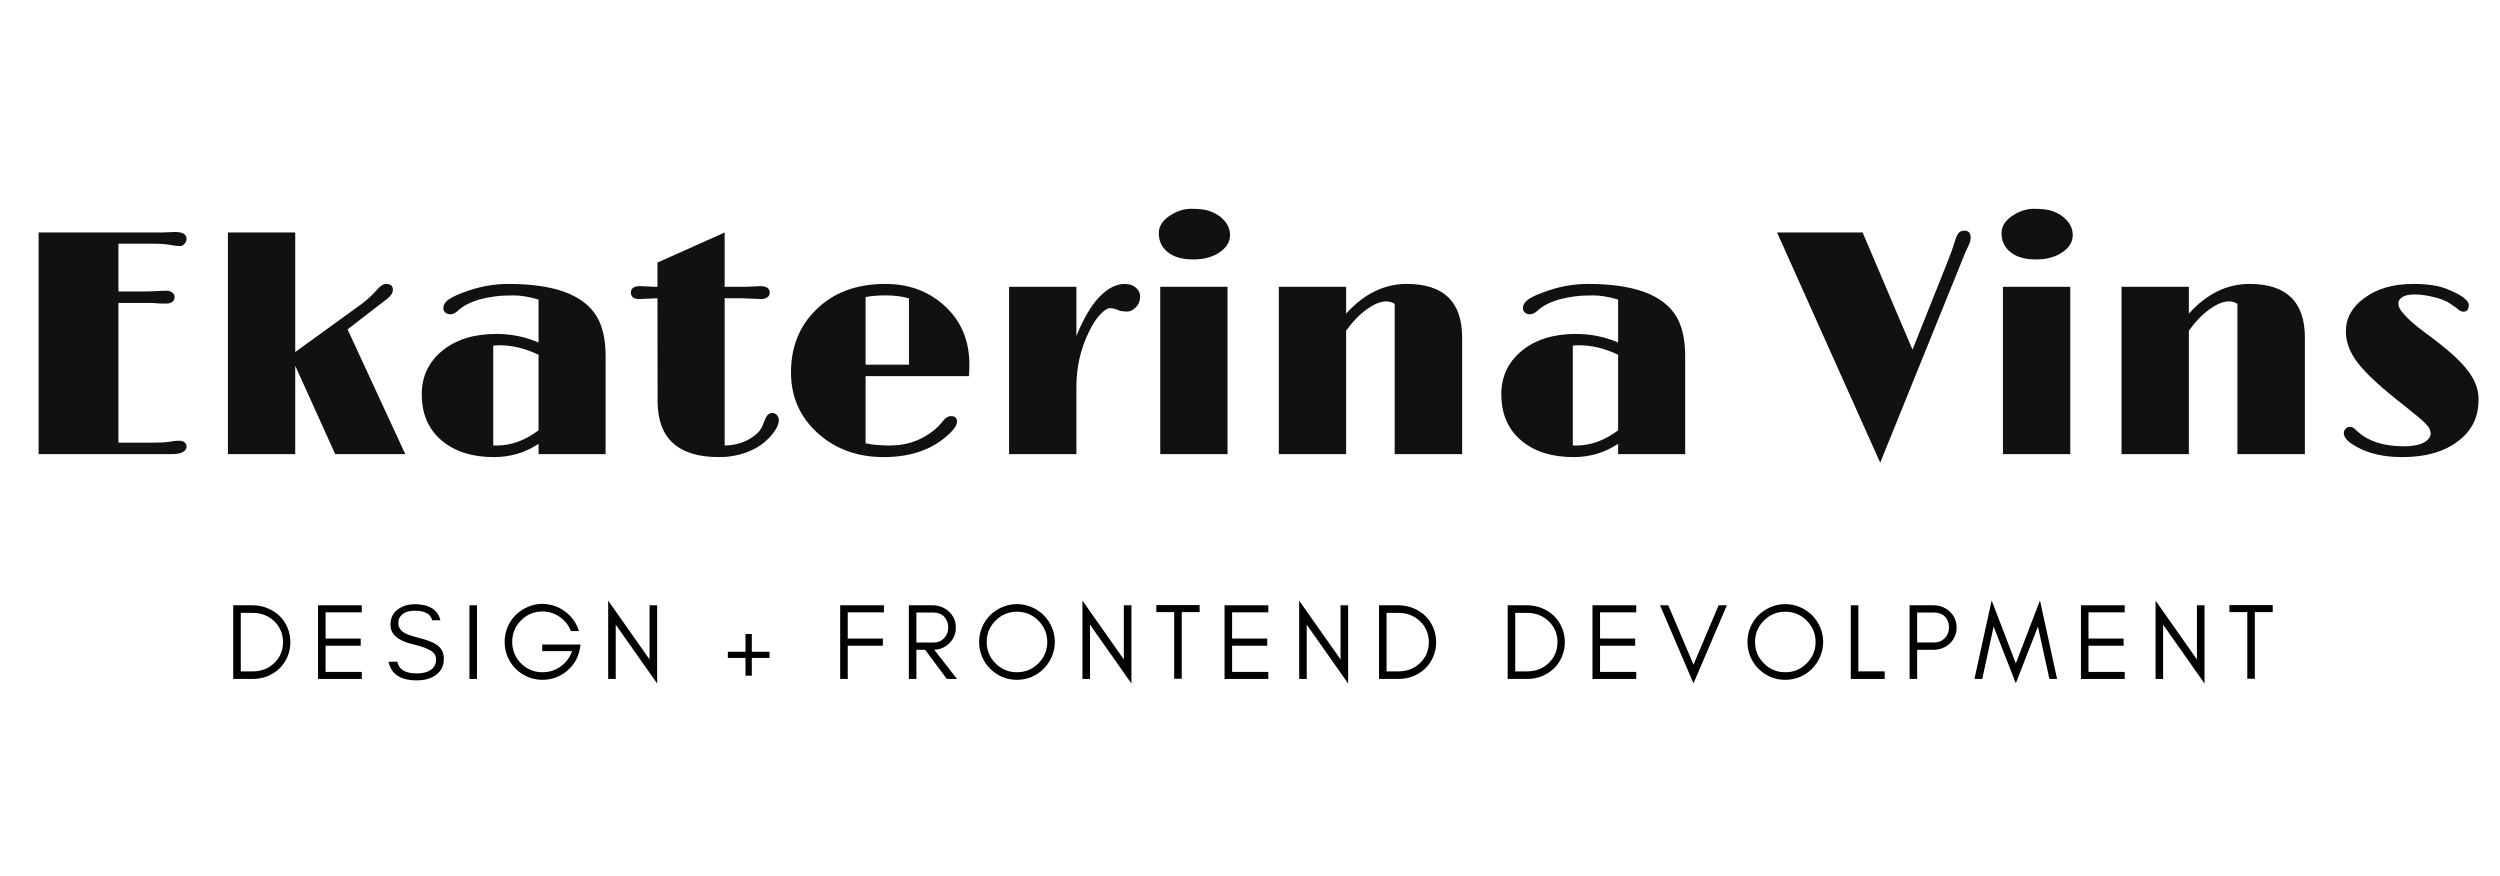
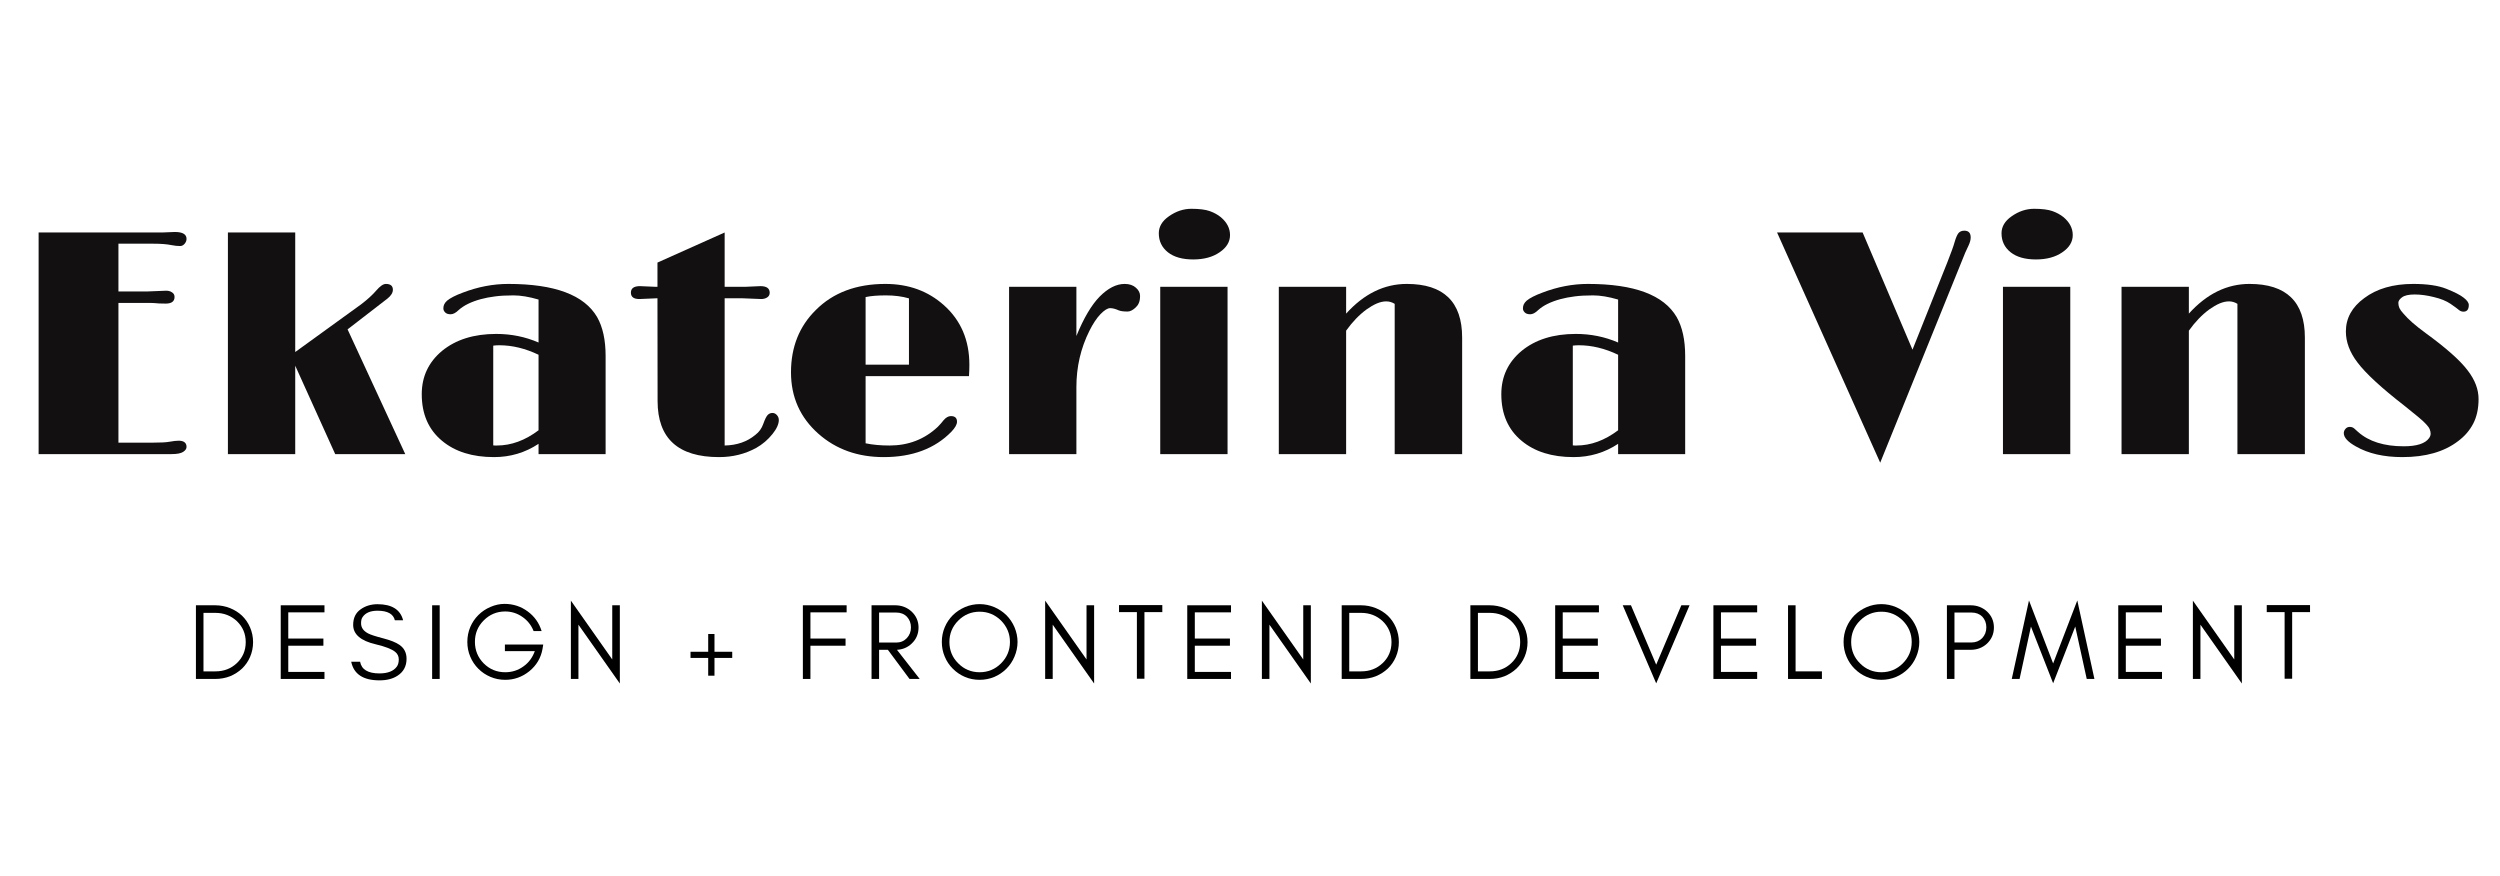
<svg xmlns="http://www.w3.org/2000/svg" xmlns:xlink="http://www.w3.org/1999/xlink" width="300" zoomAndPan="magnify" viewBox="0 0 300 105" height="105" preserveAspectRatio="xMidYMid meet" version="1.0">
  <defs>
    <g>
      <g id="glyph-0-0" />
      <g id="glyph-0-1">
        <path d="M 19.812 -1.609 C 20.445 -1.609 20.766 -1.359 20.766 -0.859 C 20.766 -0.641 20.629 -0.441 20.359 -0.266 C 20.086 -0.086 19.613 0 18.938 0 L 3.016 0 L 3.016 -26.594 C 7.953 -26.594 12.891 -26.594 17.828 -26.594 L 19.359 -26.656 C 20.297 -26.656 20.766 -26.379 20.766 -25.828 C 20.766 -25.617 20.688 -25.422 20.531 -25.234 C 20.375 -25.055 20.195 -24.969 20 -24.969 C 19.676 -24.969 19.332 -25.004 18.969 -25.078 C 18.426 -25.191 17.688 -25.25 16.75 -25.25 L 12.594 -25.25 L 12.594 -19.516 L 16.016 -19.516 C 16.016 -19.516 16.785 -19.547 18.328 -19.609 C 18.609 -19.609 18.844 -19.539 19.031 -19.406 C 19.227 -19.281 19.328 -19.098 19.328 -18.859 C 19.328 -18.328 18.973 -18.062 18.266 -18.062 L 17.469 -18.078 C 17.051 -18.117 16.707 -18.141 16.438 -18.141 L 12.594 -18.141 L 12.594 -1.375 L 16.75 -1.375 C 17.676 -1.375 18.332 -1.41 18.719 -1.484 C 19.188 -1.566 19.551 -1.609 19.812 -1.609 Z M 19.812 -1.609 " />
      </g>
      <g id="glyph-0-2">
        <path d="M 3.25 -26.594 L 11.328 -26.594 L 11.328 -12.25 L 19.25 -17.984 C 20 -18.555 20.598 -19.102 21.047 -19.625 C 21.504 -20.156 21.891 -20.422 22.203 -20.422 C 22.766 -20.422 23.047 -20.188 23.047 -19.719 C 23.047 -19.363 22.832 -19.016 22.406 -18.672 L 17.609 -14.969 L 24.531 0 L 16.125 0 L 11.328 -10.609 L 11.328 0 L 3.25 0 Z M 3.25 -26.594 " />
      </g>
      <g id="glyph-0-3">
        <path d="M 15.828 -1.234 C 14.223 -0.172 12.441 0.359 10.484 0.359 C 7.891 0.359 5.812 -0.289 4.25 -1.594 C 2.625 -2.938 1.812 -4.801 1.812 -7.188 C 1.812 -9.289 2.617 -11.02 4.234 -12.375 C 5.891 -13.738 8.062 -14.422 10.75 -14.422 C 12.551 -14.422 14.242 -14.078 15.828 -13.391 L 15.828 -18.547 C 14.691 -18.879 13.688 -19.047 12.812 -19.047 C 11.938 -19.047 11.195 -19.004 10.594 -18.922 C 10 -18.848 9.43 -18.738 8.891 -18.594 C 7.723 -18.27 6.836 -17.832 6.234 -17.281 C 5.891 -16.945 5.57 -16.781 5.281 -16.781 C 4.988 -16.781 4.77 -16.852 4.625 -17 C 4.477 -17.145 4.406 -17.305 4.406 -17.484 C 4.406 -17.66 4.438 -17.816 4.5 -17.953 C 4.562 -18.098 4.676 -18.25 4.844 -18.406 C 5.227 -18.727 5.859 -19.051 6.734 -19.375 C 8.547 -20.07 10.367 -20.422 12.203 -20.422 C 17.766 -20.422 21.316 -19.094 22.859 -16.438 C 23.535 -15.25 23.875 -13.695 23.875 -11.781 L 23.875 0 L 15.828 0 Z M 15.828 -11.922 C 14.242 -12.68 12.672 -13.062 11.109 -13.062 C 10.859 -13.062 10.617 -13.047 10.391 -13.016 L 10.391 -1.047 C 10.453 -1.035 10.52 -1.031 10.594 -1.031 C 10.676 -1.031 10.754 -1.031 10.828 -1.031 C 12.547 -1.031 14.211 -1.641 15.828 -2.859 Z M 15.828 -11.922 " />
      </g>
      <g id="glyph-0-4">
        <path d="M 10.984 0.359 C 6.066 0.359 3.609 -1.883 3.609 -6.375 L 3.594 -18.703 L 1.422 -18.609 C 0.742 -18.609 0.406 -18.863 0.406 -19.375 C 0.406 -19.895 0.77 -20.156 1.5 -20.156 L 3.312 -20.078 L 3.594 -20.078 L 3.594 -22.984 L 11.656 -26.594 L 11.656 -20.078 L 14.172 -20.078 L 15.953 -20.156 C 16.691 -20.156 17.062 -19.891 17.062 -19.359 C 17.062 -19.117 16.957 -18.93 16.75 -18.797 C 16.551 -18.672 16.316 -18.609 16.047 -18.609 L 13.719 -18.703 L 11.656 -18.703 L 11.656 -1.031 C 13.125 -1.062 14.348 -1.484 15.328 -2.297 C 15.785 -2.641 16.109 -3.086 16.297 -3.641 C 16.492 -4.191 16.672 -4.547 16.828 -4.703 C 16.984 -4.859 17.172 -4.938 17.391 -4.938 C 17.598 -4.938 17.773 -4.852 17.922 -4.688 C 18.078 -4.52 18.156 -4.316 18.156 -4.078 C 18.156 -3.848 18.094 -3.594 17.969 -3.312 C 17.844 -3.031 17.656 -2.734 17.406 -2.422 C 16.844 -1.723 16.191 -1.164 15.453 -0.75 C 14.109 -0.008 12.617 0.359 10.984 0.359 Z M 10.984 0.359 " />
      </g>
      <g id="glyph-0-5">
        <path d="M 20.703 -4.562 C 21.191 -4.562 21.438 -4.336 21.438 -3.891 C 21.438 -3.555 21.211 -3.156 20.766 -2.688 C 18.785 -0.656 16.078 0.359 12.641 0.359 C 9.535 0.359 6.926 -0.57 4.812 -2.438 C 2.613 -4.383 1.516 -6.844 1.516 -9.812 C 1.516 -12.844 2.508 -15.336 4.5 -17.297 C 6.582 -19.379 9.363 -20.422 12.844 -20.422 C 15.625 -20.422 17.961 -19.57 19.859 -17.875 C 21.898 -16.062 22.922 -13.676 22.922 -10.719 C 22.922 -10.289 22.906 -9.836 22.875 -9.359 L 10.469 -9.359 L 10.469 -1.297 C 11.32 -1.117 12.281 -1.031 13.344 -1.031 C 15.602 -1.031 17.531 -1.773 19.125 -3.266 C 19.445 -3.598 19.676 -3.859 19.812 -4.047 C 20.102 -4.391 20.398 -4.562 20.703 -4.562 Z M 15.672 -18.688 C 14.859 -18.926 13.938 -19.047 12.906 -19.047 C 11.883 -19.047 11.07 -18.977 10.469 -18.844 L 10.469 -10.734 L 15.672 -10.734 Z M 15.672 -18.688 " />
      </g>
      <g id="glyph-0-6">
        <path d="M 3.25 -20.078 L 11.328 -20.078 L 11.328 -14.172 C 12.203 -16.316 13.133 -17.895 14.125 -18.906 C 15.125 -19.914 16.125 -20.422 17.125 -20.422 C 17.688 -20.422 18.133 -20.27 18.469 -19.969 C 18.801 -19.676 18.969 -19.348 18.969 -18.984 C 18.969 -18.617 18.914 -18.328 18.812 -18.109 C 18.719 -17.898 18.586 -17.723 18.422 -17.578 C 18.086 -17.266 17.77 -17.109 17.469 -17.109 C 16.988 -17.109 16.633 -17.156 16.406 -17.25 C 16.02 -17.426 15.676 -17.516 15.375 -17.516 C 15.07 -17.516 14.688 -17.273 14.219 -16.797 C 13.758 -16.316 13.316 -15.648 12.891 -14.797 C 11.848 -12.711 11.328 -10.457 11.328 -8.031 L 11.328 0 L 3.25 0 Z M 3.25 -20.078 " />
      </g>
      <g id="glyph-0-7">
        <path d="M 7.203 -23.359 C 5.91 -23.359 4.898 -23.645 4.172 -24.219 C 3.441 -24.801 3.078 -25.562 3.078 -26.5 C 3.078 -27.289 3.477 -27.969 4.281 -28.531 C 5.133 -29.133 6.035 -29.438 6.984 -29.438 C 7.941 -29.438 8.68 -29.344 9.203 -29.156 C 9.723 -28.969 10.164 -28.723 10.531 -28.422 C 11.258 -27.805 11.625 -27.094 11.625 -26.281 C 11.625 -25.469 11.207 -24.781 10.375 -24.219 C 9.551 -23.645 8.492 -23.359 7.203 -23.359 Z M 3.25 -20.078 L 11.328 -20.078 L 11.328 0 L 3.25 0 Z M 3.25 -20.078 " />
      </g>
      <g id="glyph-0-8">
        <path d="M 17.156 -18.031 C 16.844 -18.227 16.504 -18.328 16.141 -18.328 C 15.785 -18.328 15.41 -18.242 15.016 -18.078 C 14.629 -17.91 14.223 -17.676 13.797 -17.375 C 12.91 -16.727 12.086 -15.875 11.328 -14.812 L 11.328 0 L 3.25 0 L 3.25 -20.078 L 11.328 -20.078 L 11.328 -16.859 C 13.473 -19.234 15.898 -20.422 18.609 -20.422 C 23.035 -20.422 25.25 -18.273 25.25 -13.984 L 25.25 0 L 17.156 0 Z M 17.156 -18.031 " />
      </g>
      <g id="glyph-0-9" />
      <g id="glyph-0-10">
        <path d="M 22.297 -26.812 C 22.805 -26.812 23.062 -26.539 23.062 -26 C 23.062 -25.719 22.977 -25.398 22.812 -25.047 C 22.645 -24.691 22.508 -24.398 22.406 -24.172 L 12.203 1.031 L -0.172 -26.594 L 10.094 -26.594 L 16.078 -12.531 L 20.266 -23.031 C 20.711 -24.156 21.004 -24.969 21.141 -25.469 C 21.285 -25.969 21.438 -26.316 21.594 -26.516 C 21.758 -26.711 21.992 -26.812 22.297 -26.812 Z M 22.297 -26.812 " />
      </g>
      <g id="glyph-0-11">
        <path d="M 1.781 -2.516 C 1.781 -2.703 1.848 -2.875 1.984 -3.031 C 2.117 -3.188 2.289 -3.266 2.5 -3.266 C 2.707 -3.266 2.883 -3.203 3.031 -3.078 C 3.031 -3.078 3.188 -2.938 3.5 -2.656 C 4.801 -1.508 6.625 -0.938 8.969 -0.938 C 10.539 -0.938 11.555 -1.266 12.016 -1.922 C 12.141 -2.098 12.203 -2.273 12.203 -2.453 C 12.203 -2.629 12.164 -2.801 12.094 -2.969 C 12.031 -3.145 11.883 -3.352 11.656 -3.594 C 11.426 -3.844 11.109 -4.133 10.703 -4.469 L 9.047 -5.812 C 6.305 -7.938 4.43 -9.664 3.422 -11 C 2.492 -12.219 2.031 -13.457 2.031 -14.719 C 2.031 -16.312 2.766 -17.645 4.234 -18.719 C 5.742 -19.852 7.703 -20.422 10.109 -20.422 C 11.805 -20.422 13.141 -20.223 14.109 -19.828 C 15.086 -19.441 15.773 -19.086 16.172 -18.766 C 16.578 -18.453 16.781 -18.16 16.781 -17.891 C 16.781 -17.359 16.566 -17.094 16.141 -17.094 C 15.941 -17.094 15.758 -17.16 15.594 -17.297 C 15.426 -17.441 15.094 -17.688 14.594 -18.031 C 14.094 -18.375 13.426 -18.645 12.594 -18.844 C 11.77 -19.051 11 -19.156 10.281 -19.156 C 9.57 -19.156 9.066 -19.039 8.766 -18.812 C 8.473 -18.594 8.328 -18.375 8.328 -18.156 C 8.328 -17.938 8.367 -17.727 8.453 -17.531 C 8.547 -17.332 8.711 -17.102 8.953 -16.844 C 9.504 -16.188 10.383 -15.414 11.594 -14.531 C 12.812 -13.645 13.836 -12.832 14.672 -12.094 C 15.516 -11.352 16.176 -10.664 16.656 -10.031 C 17.52 -8.906 17.953 -7.766 17.953 -6.609 C 17.953 -5.461 17.738 -4.477 17.312 -3.656 C 16.883 -2.832 16.273 -2.129 15.484 -1.547 C 13.816 -0.273 11.594 0.359 8.812 0.359 C 6.582 0.359 4.723 -0.066 3.234 -0.922 C 2.266 -1.461 1.781 -1.992 1.781 -2.516 Z M 1.781 -2.516 " />
      </g>
      <g id="glyph-1-0">
        <path d="M 7.836 -4.418 C 7.836 -5.055 7.707 -5.641 7.473 -6.188 C 7.238 -6.734 6.914 -7.199 6.512 -7.59 C 6.098 -7.98 5.613 -8.281 5.07 -8.5 C 4.512 -8.723 3.914 -8.84 3.289 -8.84 L 0.977 -8.84 L 0.977 0 L 3.289 0 C 3.914 0 4.512 -0.105 5.07 -0.324 C 5.613 -0.547 6.098 -0.859 6.512 -1.246 C 6.914 -1.637 7.238 -2.094 7.473 -2.637 C 7.707 -3.184 7.836 -3.77 7.836 -4.418 Z M 6.953 -4.418 C 6.953 -3.406 6.59 -2.559 5.887 -1.898 C 5.188 -1.234 4.328 -0.91 3.312 -0.91 L 1.883 -0.91 L 1.883 -7.93 L 3.312 -7.93 C 4.328 -7.93 5.188 -7.59 5.887 -6.941 C 6.59 -6.266 6.953 -5.422 6.953 -4.418 Z M 6.953 -4.418 " />
      </g>
      <g id="glyph-1-1">
        <path d="M 6.227 0 L 6.227 -0.844 L 1.883 -0.844 L 1.883 -3.988 L 6.098 -3.988 L 6.098 -4.848 L 1.883 -4.848 L 1.883 -7.992 L 6.227 -7.992 L 6.227 -8.84 L 0.977 -8.84 L 0.977 0 Z M 6.227 0 " />
      </g>
      <g id="glyph-1-2">
        <path d="M 3.418 -4.16 C 4.562 -3.887 5.344 -3.586 5.758 -3.25 C 6.043 -3.016 6.188 -2.715 6.188 -2.352 C 6.188 -1.988 6.109 -1.691 5.953 -1.48 C 5.562 -0.938 4.859 -0.664 3.875 -0.664 C 2.496 -0.664 1.715 -1.129 1.547 -2.066 L 0.48 -2.066 C 0.793 -0.57 1.922 0.168 3.875 0.168 C 4.742 0.168 5.473 -0.012 6.059 -0.402 C 6.758 -0.859 7.121 -1.535 7.121 -2.418 C 7.121 -3.145 6.836 -3.703 6.266 -4.094 C 5.863 -4.379 5.211 -4.641 4.316 -4.875 C 3.406 -5.109 2.82 -5.305 2.547 -5.445 C 1.949 -5.746 1.652 -6.16 1.664 -6.707 C 1.664 -6.992 1.715 -7.238 1.844 -7.422 C 2.184 -7.93 2.781 -8.188 3.641 -8.188 C 4.848 -8.188 5.535 -7.797 5.719 -7.043 L 6.707 -7.043 C 6.383 -8.32 5.355 -8.969 3.641 -8.969 C 2.859 -8.969 2.172 -8.762 1.598 -8.344 C 1.016 -7.93 0.715 -7.316 0.715 -6.484 C 0.715 -5.355 1.625 -4.574 3.418 -4.16 Z M 3.418 -4.16 " />
      </g>
      <g id="glyph-1-3">
        <path d="M 1.883 0 L 1.883 -8.84 L 0.977 -8.84 L 0.977 0 Z M 1.883 0 " />
      </g>
      <g id="glyph-1-4">
        <path d="M 9.695 -4.133 L 5.094 -4.133 L 5.094 -3.34 L 8.684 -3.34 C 8.41 -2.574 7.953 -1.949 7.305 -1.496 C 6.656 -1.027 5.926 -0.805 5.133 -0.805 C 4.121 -0.805 3.262 -1.156 2.547 -1.871 C 1.844 -2.586 1.496 -3.457 1.496 -4.457 C 1.496 -5.457 1.844 -6.316 2.559 -7.031 C 3.262 -7.734 4.121 -8.098 5.133 -8.098 C 5.887 -8.098 6.578 -7.875 7.188 -7.449 C 7.812 -7.02 8.254 -6.461 8.539 -5.746 L 9.5 -5.746 C 9.203 -6.719 8.645 -7.5 7.836 -8.098 C 7.031 -8.695 6.098 -9.008 5.043 -9.008 C 4.473 -9.008 3.914 -8.879 3.367 -8.645 C 2.809 -8.41 2.328 -8.086 1.91 -7.668 C 1.496 -7.254 1.168 -6.773 0.938 -6.227 C 0.703 -5.668 0.586 -5.07 0.586 -4.445 C 0.586 -3.82 0.703 -3.223 0.938 -2.676 C 1.168 -2.117 1.496 -1.637 1.91 -1.223 C 2.328 -0.805 2.809 -0.48 3.367 -0.246 C 3.914 -0.012 4.512 0.105 5.133 0.105 C 6.199 0.105 7.16 -0.234 8.02 -0.922 C 8.879 -1.625 9.41 -2.508 9.605 -3.586 Z M 9.695 -4.133 " />
      </g>
      <g id="glyph-1-5">
        <path d="M 1.883 -6.512 L 6.852 0.547 L 6.852 -8.84 L 5.941 -8.84 L 5.941 -2.34 L 0.977 -9.398 L 0.977 0 L 1.883 0 Z M 1.883 -6.512 " />
      </g>
      <g id="glyph-1-6" />
      <g id="glyph-1-7">
        <path d="M 5.496 -2.523 L 5.496 -3.262 L 3.367 -3.262 L 3.367 -5.395 L 2.613 -5.395 L 2.613 -3.262 L 0.492 -3.262 L 0.492 -2.523 L 2.613 -2.523 L 2.613 -0.391 L 3.367 -0.391 L 3.367 -2.523 Z M 5.496 -2.523 " />
      </g>
      <g id="glyph-1-8">
        <path d="M 6.227 -7.992 L 6.227 -8.84 L 0.977 -8.84 L 0.977 0 L 1.883 0 L 1.883 -3.988 L 6.098 -3.988 L 6.098 -4.848 L 1.883 -4.848 L 1.883 -7.992 Z M 6.227 -7.992 " />
      </g>
      <g id="glyph-1-9">
        <path d="M 1.883 -4.367 L 1.883 -7.969 L 3.938 -7.969 C 4.473 -7.969 4.898 -7.797 5.227 -7.461 C 5.535 -7.121 5.707 -6.707 5.707 -6.188 C 5.707 -5.668 5.535 -5.238 5.199 -4.887 C 4.859 -4.535 4.445 -4.367 3.938 -4.367 Z M 6.617 -6.172 C 6.617 -6.926 6.328 -7.578 5.785 -8.086 C 5.25 -8.578 4.59 -8.84 3.809 -8.84 L 0.977 -8.84 L 0.977 0 L 1.883 0 L 1.883 -3.496 L 2.938 -3.496 L 5.535 0 L 6.758 0 L 4.027 -3.496 C 4.719 -3.535 5.305 -3.781 5.785 -4.238 C 6.328 -4.742 6.617 -5.395 6.617 -6.172 Z M 6.617 -6.172 " />
      </g>
      <g id="glyph-1-10">
        <path d="M 8.762 -4.445 C 8.762 -3.43 8.395 -2.574 7.695 -1.871 C 6.98 -1.156 6.121 -0.805 5.121 -0.805 C 4.121 -0.805 3.262 -1.156 2.559 -1.871 C 1.844 -2.574 1.496 -3.43 1.496 -4.445 C 1.496 -5.434 1.844 -6.289 2.559 -7.004 C 3.262 -7.707 4.121 -8.07 5.121 -8.07 C 6.121 -8.07 6.98 -7.707 7.695 -7.004 C 8.395 -6.289 8.762 -5.434 8.762 -4.445 Z M 9.672 -4.445 C 9.672 -5.07 9.539 -5.652 9.305 -6.211 C 9.07 -6.758 8.746 -7.238 8.332 -7.656 C 7.914 -8.059 7.434 -8.383 6.891 -8.617 C 6.328 -8.852 5.746 -8.98 5.121 -8.98 C 4.496 -8.98 3.898 -8.852 3.352 -8.617 C 2.809 -8.383 2.328 -8.059 1.91 -7.656 C 1.496 -7.238 1.168 -6.758 0.938 -6.211 C 0.703 -5.652 0.586 -5.07 0.586 -4.445 C 0.586 -3.82 0.703 -3.223 0.938 -2.676 C 1.168 -2.117 1.496 -1.637 1.91 -1.223 C 2.328 -0.805 2.809 -0.48 3.352 -0.246 C 3.898 -0.012 4.496 0.105 5.121 0.105 C 5.746 0.105 6.328 -0.012 6.891 -0.246 C 7.434 -0.48 7.914 -0.805 8.332 -1.223 C 8.746 -1.637 9.07 -2.117 9.305 -2.676 C 9.539 -3.223 9.672 -3.82 9.672 -4.445 Z M 9.672 -4.445 " />
      </g>
      <g id="glyph-1-11">
        <path d="M 0.262 -8.02 L 2.406 -8.02 L 2.406 -0.027 L 3.312 -0.027 L 3.312 -8.02 L 5.457 -8.02 L 5.457 -8.863 L 0.262 -8.863 Z M 0.262 -8.02 " />
      </g>
      <g id="glyph-1-12">
        <path d="M 4.145 0.531 L 8.148 -8.84 L 7.16 -8.84 L 4.145 -1.715 L 1.117 -8.84 L 0.129 -8.84 Z M 4.145 0.531 " />
      </g>
      <g id="glyph-1-13">
        <path d="M 1.883 -0.91 L 1.883 -8.84 L 0.977 -8.84 L 0.977 0 L 5.043 0 L 5.043 -0.91 Z M 1.883 -0.91 " />
      </g>
      <g id="glyph-1-14">
        <path d="M 1.883 -4.379 L 1.883 -7.969 L 3.938 -7.969 C 4.473 -7.969 4.898 -7.797 5.227 -7.473 C 5.535 -7.137 5.707 -6.719 5.707 -6.199 C 5.707 -5.668 5.535 -5.238 5.199 -4.887 C 4.859 -4.551 4.445 -4.379 3.938 -4.379 Z M 6.617 -6.172 C 6.617 -6.953 6.328 -7.59 5.785 -8.098 C 5.238 -8.59 4.59 -8.84 3.809 -8.84 L 0.977 -8.84 L 0.977 0 L 1.883 0 L 1.883 -3.496 L 3.809 -3.496 C 4.59 -3.496 5.25 -3.742 5.785 -4.238 C 6.328 -4.758 6.617 -5.395 6.617 -6.172 Z M 6.617 -6.172 " />
      </g>
      <g id="glyph-1-15">
        <path d="M 9.125 0 L 10.047 0 L 7.992 -9.422 L 5.094 -1.859 L 2.195 -9.422 L 0.129 0 L 1.066 0 L 2.43 -6.289 L 5.094 0.52 L 7.746 -6.289 Z M 9.125 0 " />
      </g>
    </g>
  </defs>
+   <rect x="-30" width="360" fill="rgb(100%, 100%, 100%)" y="-10.5" height="126" fill-opacity="1" />
+   <rect x="-30" width="360" fill="rgb(100%, 100%, 100%)" y="-10.5" height="126" fill-opacity="1" />
+   <rect x="-30" width="360" fill="rgb(100%, 100%, 100%)" y="-10.5" height="126" fill-opacity="1" />
  <g fill="rgb(7.059%, 6.27%, 6.27%)" fill-opacity="1">
    <use x="1.618" y="54.493" xlink:href="#glyph-0-1" xlink:type="simple" xlink:actuate="onLoad" xlink:show="embed" />
  </g>
  <g fill="rgb(7.059%, 6.27%, 6.27%)" fill-opacity="1">
    <use x="24.099" y="54.493" xlink:href="#glyph-0-2" xlink:type="simple" xlink:actuate="onLoad" xlink:show="embed" />
  </g>
  <g fill="rgb(7.059%, 6.27%, 6.27%)" fill-opacity="1">
    <use x="48.798" y="54.493" xlink:href="#glyph-0-3" xlink:type="simple" xlink:actuate="onLoad" xlink:show="embed" />
  </g>
  <g fill="rgb(7.059%, 6.27%, 6.27%)" fill-opacity="1">
    <use x="75.302" y="54.493" xlink:href="#glyph-0-4" xlink:type="simple" xlink:actuate="onLoad" xlink:show="embed" />
  </g>
  <g fill="rgb(7.059%, 6.27%, 6.27%)" fill-opacity="1">
    <use x="93.403" y="54.493" xlink:href="#glyph-0-5" xlink:type="simple" xlink:actuate="onLoad" xlink:show="embed" />
  </g>
  <g fill="rgb(7.059%, 6.27%, 6.27%)" fill-opacity="1">
    <use x="117.839" y="54.493" xlink:href="#glyph-0-6" xlink:type="simple" xlink:actuate="onLoad" xlink:show="embed" />
  </g>
  <g fill="rgb(7.059%, 6.27%, 6.27%)" fill-opacity="1">
    <use x="135.978" y="54.493" xlink:href="#glyph-0-7" xlink:type="simple" xlink:actuate="onLoad" xlink:show="embed" />
  </g>
  <g fill="rgb(7.059%, 6.27%, 6.27%)" fill-opacity="1">
    <use x="150.207" y="54.493" xlink:href="#glyph-0-8" xlink:type="simple" xlink:actuate="onLoad" xlink:show="embed" />
  </g>
  <g fill="rgb(7.059%, 6.27%, 6.27%)" fill-opacity="1">
    <use x="178.346" y="54.493" xlink:href="#glyph-0-3" xlink:type="simple" xlink:actuate="onLoad" xlink:show="embed" />
  </g>
  <g fill="rgb(7.059%, 6.27%, 6.27%)" fill-opacity="1">
    <use x="204.85" y="54.493" xlink:href="#glyph-0-9" xlink:type="simple" xlink:actuate="onLoad" xlink:show="embed" />
  </g>
  <g fill="rgb(7.059%, 6.27%, 6.27%)" fill-opacity="1">
    <use x="213.421" y="54.493" xlink:href="#glyph-0-10" xlink:type="simple" xlink:actuate="onLoad" xlink:show="embed" />
  </g>
  <g fill="rgb(7.059%, 6.27%, 6.27%)" fill-opacity="1">
    <use x="237.105" y="54.493" xlink:href="#glyph-0-7" xlink:type="simple" xlink:actuate="onLoad" xlink:show="embed" />
  </g>
  <g fill="rgb(7.059%, 6.27%, 6.27%)" fill-opacity="1">
    <use x="251.335" y="54.493" xlink:href="#glyph-0-8" xlink:type="simple" xlink:actuate="onLoad" xlink:show="embed" />
  </g>
  <g fill="rgb(7.059%, 6.27%, 6.27%)" fill-opacity="1">
    <use x="279.474" y="54.493" xlink:href="#glyph-0-11" xlink:type="simple" xlink:actuate="onLoad" xlink:show="embed" />
  </g>
  <g fill="rgb(0%, 0%, 0%)" fill-opacity="1">
-     <use x="27.01" y="81.474" xlink:href="#glyph-1-0" xlink:type="simple" xlink:actuate="onLoad" xlink:show="embed" />
-   </g>
-   <g fill="rgb(0%, 0%, 0%)" fill-opacity="1">
-     <use x="37.187" y="81.474" xlink:href="#glyph-1-1" xlink:type="simple" xlink:actuate="onLoad" xlink:show="embed" />
-   </g>
-   <g fill="rgb(0%, 0%, 0%)" fill-opacity="1">
-     <use x="46.142" y="81.474" xlink:href="#glyph-1-2" xlink:type="simple" xlink:actuate="onLoad" xlink:show="embed" />
-   </g>
-   <g fill="rgb(0%, 0%, 0%)" fill-opacity="1">
-     <use x="55.356" y="81.474" xlink:href="#glyph-1-3" xlink:type="simple" xlink:actuate="onLoad" xlink:show="embed" />
-   </g>
-   <g fill="rgb(0%, 0%, 0%)" fill-opacity="1">
-     <use x="59.97" y="81.474" xlink:href="#glyph-1-4" xlink:type="simple" xlink:actuate="onLoad" xlink:show="embed" />
-   </g>
-   <g fill="rgb(0%, 0%, 0%)" fill-opacity="1">
-     <use x="72.005" y="81.474" xlink:href="#glyph-1-5" xlink:type="simple" xlink:actuate="onLoad" xlink:show="embed" />
-   </g>
-   <g fill="rgb(0%, 0%, 0%)" fill-opacity="1">
-     <use x="81.584" y="81.474" xlink:href="#glyph-1-6" xlink:type="simple" xlink:actuate="onLoad" xlink:show="embed" />
-   </g>
-   <g fill="rgb(0%, 0%, 0%)" fill-opacity="1">
-     <use x="86.848" y="81.474" xlink:href="#glyph-1-7" xlink:type="simple" xlink:actuate="onLoad" xlink:show="embed" />
-   </g>
-   <g fill="rgb(0%, 0%, 0%)" fill-opacity="1">
-     <use x="94.581" y="81.474" xlink:href="#glyph-1-6" xlink:type="simple" xlink:actuate="onLoad" xlink:show="embed" />
-   </g>
-   <g fill="rgb(0%, 0%, 0%)" fill-opacity="1">
-     <use x="99.845" y="81.474" xlink:href="#glyph-1-8" xlink:type="simple" xlink:actuate="onLoad" xlink:show="embed" />
-   </g>
-   <g fill="rgb(0%, 0%, 0%)" fill-opacity="1">
-     <use x="108.085" y="81.474" xlink:href="#glyph-1-9" xlink:type="simple" xlink:actuate="onLoad" xlink:show="embed" />
-   </g>
-   <g fill="rgb(0%, 0%, 0%)" fill-opacity="1">
-     <use x="116.91" y="81.474" xlink:href="#glyph-1-10" xlink:type="simple" xlink:actuate="onLoad" xlink:show="embed" />
-   </g>
-   <g fill="rgb(0%, 0%, 0%)" fill-opacity="1">
-     <use x="128.919" y="81.474" xlink:href="#glyph-1-5" xlink:type="simple" xlink:actuate="onLoad" xlink:show="embed" />
-   </g>
-   <g fill="rgb(0%, 0%, 0%)" fill-opacity="1">
-     <use x="138.497" y="81.474" xlink:href="#glyph-1-11" xlink:type="simple" xlink:actuate="onLoad" xlink:show="embed" />
-   </g>
-   <g fill="rgb(0%, 0%, 0%)" fill-opacity="1">
-     <use x="145.97" y="81.474" xlink:href="#glyph-1-1" xlink:type="simple" xlink:actuate="onLoad" xlink:show="embed" />
-   </g>
-   <g fill="rgb(0%, 0%, 0%)" fill-opacity="1">
-     <use x="154.925" y="81.474" xlink:href="#glyph-1-5" xlink:type="simple" xlink:actuate="onLoad" xlink:show="embed" />
-   </g>
-   <g fill="rgb(0%, 0%, 0%)" fill-opacity="1">
-     <use x="164.504" y="81.474" xlink:href="#glyph-1-0" xlink:type="simple" xlink:actuate="onLoad" xlink:show="embed" />
-   </g>
-   <g fill="rgb(0%, 0%, 0%)" fill-opacity="1">
-     <use x="174.68" y="81.474" xlink:href="#glyph-1-6" xlink:type="simple" xlink:actuate="onLoad" xlink:show="embed" />
-   </g>
-   <g fill="rgb(0%, 0%, 0%)" fill-opacity="1">
-     <use x="179.944" y="81.474" xlink:href="#glyph-1-0" xlink:type="simple" xlink:actuate="onLoad" xlink:show="embed" />
-   </g>
-   <g fill="rgb(0%, 0%, 0%)" fill-opacity="1">
-     <use x="190.121" y="81.474" xlink:href="#glyph-1-1" xlink:type="simple" xlink:actuate="onLoad" xlink:show="embed" />
-   </g>
-   <g fill="rgb(0%, 0%, 0%)" fill-opacity="1">
-     <use x="199.075" y="81.474" xlink:href="#glyph-1-12" xlink:type="simple" xlink:actuate="onLoad" xlink:show="embed" />
-   </g>
-   <g fill="rgb(0%, 0%, 0%)" fill-opacity="1">
-     <use x="209.109" y="81.474" xlink:href="#glyph-1-10" xlink:type="simple" xlink:actuate="onLoad" xlink:show="embed" />
-   </g>
-   <g fill="rgb(0%, 0%, 0%)" fill-opacity="1">
-     <use x="221.118" y="81.474" xlink:href="#glyph-1-13" xlink:type="simple" xlink:actuate="onLoad" xlink:show="embed" />
-   </g>
-   <g fill="rgb(0%, 0%, 0%)" fill-opacity="1">
-     <use x="228.175" y="81.474" xlink:href="#glyph-1-14" xlink:type="simple" xlink:actuate="onLoad" xlink:show="embed" />
-   </g>
-   <g fill="rgb(0%, 0%, 0%)" fill-opacity="1">
-     <use x="236.805" y="81.474" xlink:href="#glyph-1-15" xlink:type="simple" xlink:actuate="onLoad" xlink:show="embed" />
-   </g>
-   <g fill="rgb(0%, 0%, 0%)" fill-opacity="1">
-     <use x="248.736" y="81.474" xlink:href="#glyph-1-1" xlink:type="simple" xlink:actuate="onLoad" xlink:show="embed" />
-   </g>
-   <g fill="rgb(0%, 0%, 0%)" fill-opacity="1">
-     <use x="257.691" y="81.474" xlink:href="#glyph-1-5" xlink:type="simple" xlink:actuate="onLoad" xlink:show="embed" />
-   </g>
-   <g fill="rgb(0%, 0%, 0%)" fill-opacity="1">
-     <use x="267.269" y="81.474" xlink:href="#glyph-1-11" xlink:type="simple" xlink:actuate="onLoad" xlink:show="embed" />
+     <use x="22.534" y="81.474" xlink:href="#glyph-1-0" xlink:type="simple" xlink:actuate="onLoad" xlink:show="embed" />
+   </g>
+   <g fill="rgb(0%, 0%, 0%)" fill-opacity="1">
+     <use x="32.71" y="81.474" xlink:href="#glyph-1-1" xlink:type="simple" xlink:actuate="onLoad" xlink:show="embed" />
+   </g>
+   <g fill="rgb(0%, 0%, 0%)" fill-opacity="1">
+     <use x="41.665" y="81.474" xlink:href="#glyph-1-2" xlink:type="simple" xlink:actuate="onLoad" xlink:show="embed" />
+   </g>
+   <g fill="rgb(0%, 0%, 0%)" fill-opacity="1">
+     <use x="50.88" y="81.474" xlink:href="#glyph-1-3" xlink:type="simple" xlink:actuate="onLoad" xlink:show="embed" />
+   </g>
+   <g fill="rgb(0%, 0%, 0%)" fill-opacity="1">
+     <use x="55.494" y="81.474" xlink:href="#glyph-1-4" xlink:type="simple" xlink:actuate="onLoad" xlink:show="embed" />
+   </g>
+   <g fill="rgb(0%, 0%, 0%)" fill-opacity="1">
+     <use x="67.529" y="81.474" xlink:href="#glyph-1-5" xlink:type="simple" xlink:actuate="onLoad" xlink:show="embed" />
+   </g>
+   <g fill="rgb(0%, 0%, 0%)" fill-opacity="1">
+     <use x="77.107" y="81.474" xlink:href="#glyph-1-6" xlink:type="simple" xlink:actuate="onLoad" xlink:show="embed" />
+   </g>
+   <g fill="rgb(0%, 0%, 0%)" fill-opacity="1">
+     <use x="82.371" y="81.474" xlink:href="#glyph-1-7" xlink:type="simple" xlink:actuate="onLoad" xlink:show="embed" />
+   </g>
+   <g fill="rgb(0%, 0%, 0%)" fill-opacity="1">
+     <use x="90.104" y="81.474" xlink:href="#glyph-1-6" xlink:type="simple" xlink:actuate="onLoad" xlink:show="embed" />
+   </g>
+   <g fill="rgb(0%, 0%, 0%)" fill-opacity="1">
+     <use x="95.368" y="81.474" xlink:href="#glyph-1-8" xlink:type="simple" xlink:actuate="onLoad" xlink:show="embed" />
+   </g>
+   <g fill="rgb(0%, 0%, 0%)" fill-opacity="1">
+     <use x="103.608" y="81.474" xlink:href="#glyph-1-9" xlink:type="simple" xlink:actuate="onLoad" xlink:show="embed" />
+   </g>
+   <g fill="rgb(0%, 0%, 0%)" fill-opacity="1">
+     <use x="112.433" y="81.474" xlink:href="#glyph-1-10" xlink:type="simple" xlink:actuate="onLoad" xlink:show="embed" />
+   </g>
+   <g fill="rgb(0%, 0%, 0%)" fill-opacity="1">
+     <use x="124.442" y="81.474" xlink:href="#glyph-1-5" xlink:type="simple" xlink:actuate="onLoad" xlink:show="embed" />
+   </g>
+   <g fill="rgb(0%, 0%, 0%)" fill-opacity="1">
+     <use x="134.021" y="81.474" xlink:href="#glyph-1-11" xlink:type="simple" xlink:actuate="onLoad" xlink:show="embed" />
+   </g>
+   <g fill="rgb(0%, 0%, 0%)" fill-opacity="1">
+     <use x="141.494" y="81.474" xlink:href="#glyph-1-1" xlink:type="simple" xlink:actuate="onLoad" xlink:show="embed" />
+   </g>
+   <g fill="rgb(0%, 0%, 0%)" fill-opacity="1">
+     <use x="150.449" y="81.474" xlink:href="#glyph-1-5" xlink:type="simple" xlink:actuate="onLoad" xlink:show="embed" />
+   </g>
+   <g fill="rgb(0%, 0%, 0%)" fill-opacity="1">
+     <use x="160.027" y="81.474" xlink:href="#glyph-1-0" xlink:type="simple" xlink:actuate="onLoad" xlink:show="embed" />
+   </g>
+   <g fill="rgb(0%, 0%, 0%)" fill-opacity="1">
+     <use x="170.204" y="81.474" xlink:href="#glyph-1-6" xlink:type="simple" xlink:actuate="onLoad" xlink:show="embed" />
+   </g>
+   <g fill="rgb(0%, 0%, 0%)" fill-opacity="1">
+     <use x="175.468" y="81.474" xlink:href="#glyph-1-0" xlink:type="simple" xlink:actuate="onLoad" xlink:show="embed" />
+   </g>
+   <g fill="rgb(0%, 0%, 0%)" fill-opacity="1">
+     <use x="185.644" y="81.474" xlink:href="#glyph-1-1" xlink:type="simple" xlink:actuate="onLoad" xlink:show="embed" />
+   </g>
+   <g fill="rgb(0%, 0%, 0%)" fill-opacity="1">
+     <use x="194.599" y="81.474" xlink:href="#glyph-1-12" xlink:type="simple" xlink:actuate="onLoad" xlink:show="embed" />
+   </g>
+   <g fill="rgb(0%, 0%, 0%)" fill-opacity="1">
+     <use x="204.632" y="81.474" xlink:href="#glyph-1-1" xlink:type="simple" xlink:actuate="onLoad" xlink:show="embed" />
+   </g>
+   <g fill="rgb(0%, 0%, 0%)" fill-opacity="1">
+     <use x="213.587" y="81.474" xlink:href="#glyph-1-13" xlink:type="simple" xlink:actuate="onLoad" xlink:show="embed" />
+   </g>
+   <g fill="rgb(0%, 0%, 0%)" fill-opacity="1">
+     <use x="220.644" y="81.474" xlink:href="#glyph-1-10" xlink:type="simple" xlink:actuate="onLoad" xlink:show="embed" />
+   </g>
+   <g fill="rgb(0%, 0%, 0%)" fill-opacity="1">
+     <use x="232.653" y="81.474" xlink:href="#glyph-1-14" xlink:type="simple" xlink:actuate="onLoad" xlink:show="embed" />
+   </g>
+   <g fill="rgb(0%, 0%, 0%)" fill-opacity="1">
+     <use x="241.283" y="81.474" xlink:href="#glyph-1-15" xlink:type="simple" xlink:actuate="onLoad" xlink:show="embed" />
+   </g>
+   <g fill="rgb(0%, 0%, 0%)" fill-opacity="1">
+     <use x="253.214" y="81.474" xlink:href="#glyph-1-1" xlink:type="simple" xlink:actuate="onLoad" xlink:show="embed" />
+   </g>
+   <g fill="rgb(0%, 0%, 0%)" fill-opacity="1">
+     <use x="262.169" y="81.474" xlink:href="#glyph-1-5" xlink:type="simple" xlink:actuate="onLoad" xlink:show="embed" />
+   </g>
+   <g fill="rgb(0%, 0%, 0%)" fill-opacity="1">
+     <use x="271.747" y="81.474" xlink:href="#glyph-1-11" xlink:type="simple" xlink:actuate="onLoad" xlink:show="embed" />
  </g>
</svg>
